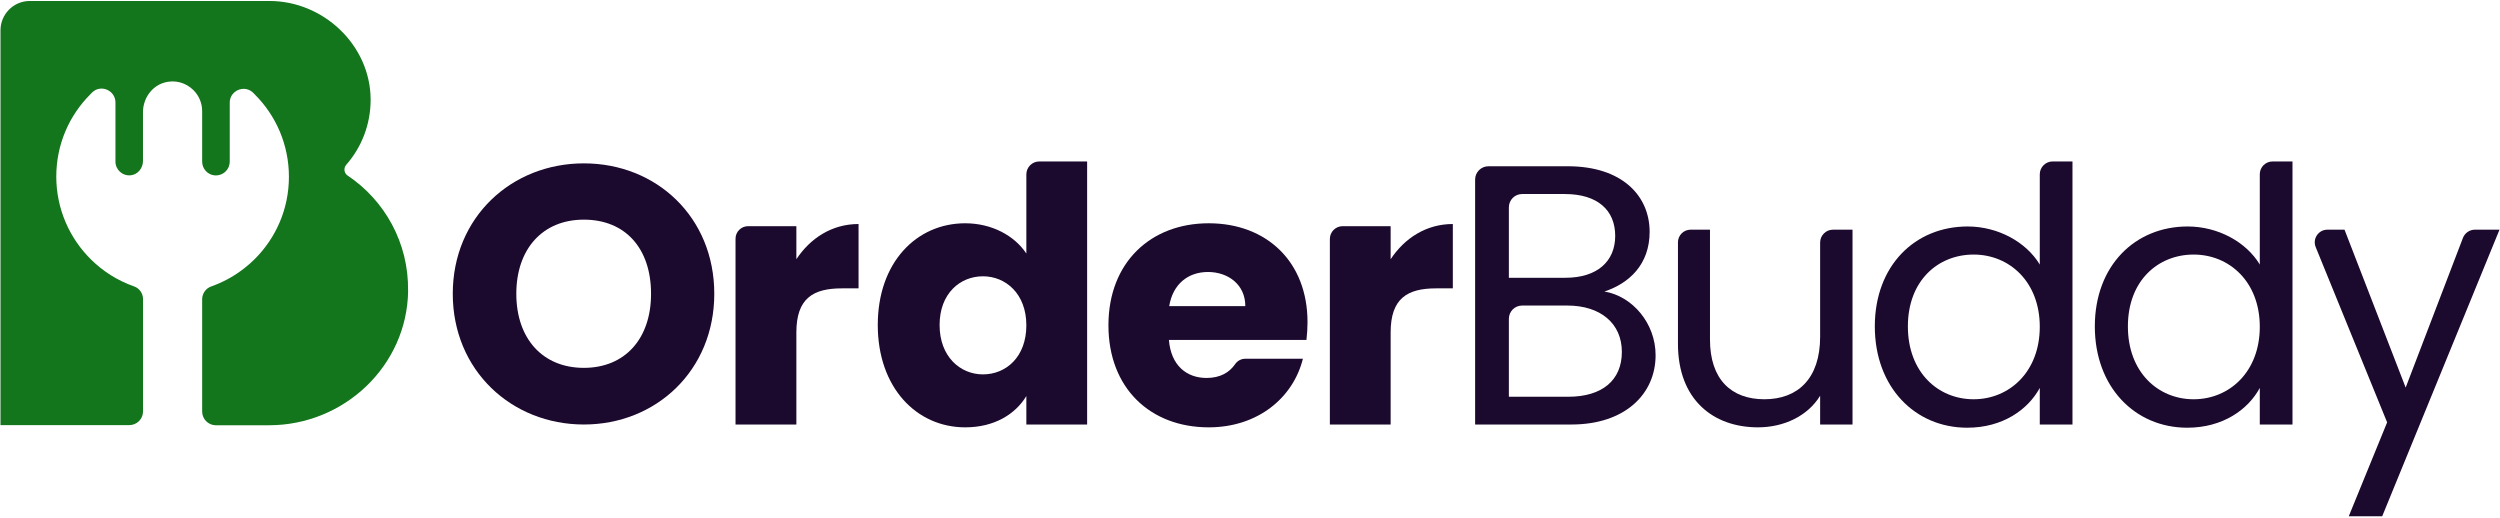
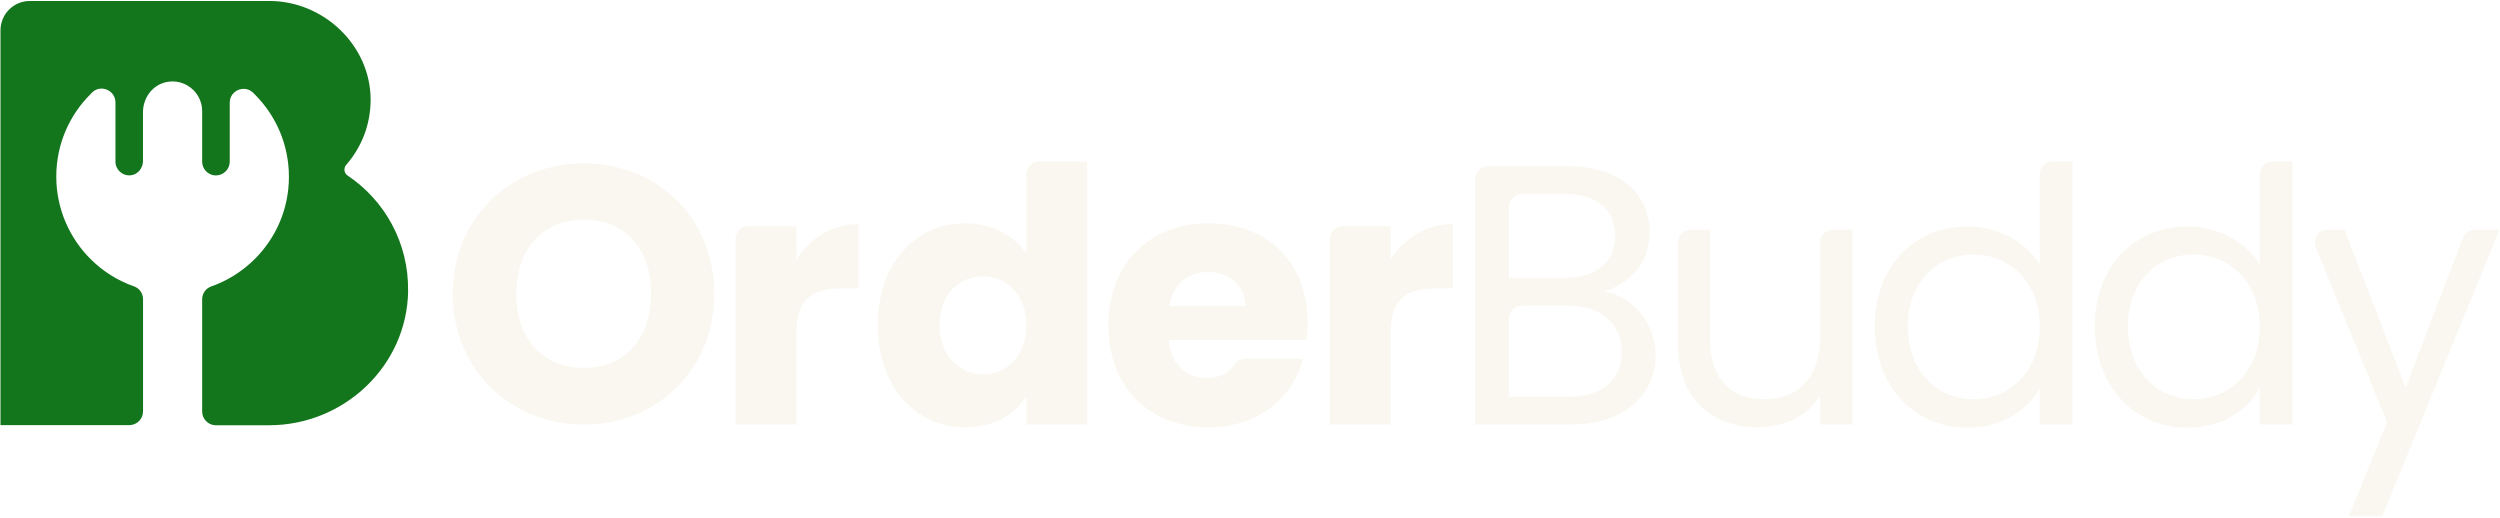
<svg xmlns="http://www.w3.org/2000/svg" viewBox="0 0 406 84">
  <g id="template" />
  <g id="illu" />
  <g id="logo">
    <g>
      <path d="M66.28,47.24c-.17,12.17-10.4,21.82-22.58,21.82h-8.74c-1.18-.05-2.13-1.03-2.13-2.23v-18.22c0-.93,.58-1.78,1.47-2.09,.22-.08,.44-.16,.66-.25,1.73-.68,3.33-1.61,4.77-2.75,.58-.45,1.13-.94,1.65-1.46,3.43-3.42,5.54-8.13,5.54-13.35s-2.11-9.95-5.54-13.37c-.09-.1-.2-.21-.3-.31-.4-.38-.88-.56-1.35-.6-1.21-.09-2.42,.84-2.42,2.24v9.58c0,1.23-1.01,2.24-2.24,2.24h-.11c-1.18-.05-2.13-1.04-2.13-2.24v-8.21c0-1.32-.54-2.53-1.41-3.4-1.19-1.18-2.98-1.77-4.82-1.2-2.05,.63-3.38,2.63-3.38,4.78v7.92c0,1.17-.85,2.23-2.02,2.33-1.34,.12-2.45-.93-2.45-2.23v-9.6c0-1.95-2.35-2.99-3.76-1.65-.07,.07-.14,.13-.2,.2-.04,.04-.08,.08-.11,.12-3.43,3.42-5.54,8.13-5.54,13.37s2.16,10.04,5.65,13.47c1.95,1.93,4.33,3.43,6.98,4.36,.88,.3,1.46,1.15,1.46,2.08v18.22c0,1.23-1,2.23-2.24,2.23H.08V4.93C.08,2.29,2.21,.16,4.84,.16H43.76c8.77,0,16.37,7.17,16.43,15.95,.02,4.08-1.47,7.81-3.96,10.65-.46,.53-.37,1.35,.21,1.74,6.02,4.02,9.95,10.93,9.83,18.74Z" fill="#13751c" />
      <g>
-         <path d="M94.82,26.53c-11.74,0-21.29,8.73-21.29,21.18s9.55,21.23,21.29,21.23,21.18-8.79,21.18-21.23-9.38-21.18-21.18-21.18Zm0,33.21c-6.73,0-10.97-4.78-10.97-12.03s4.24-12.04,10.97-12.04,10.91,4.66,10.91,12.04-4.3,12.03-10.91,12.03Z" fill="#1c092e" />
-         <path d="M129.33,42.1v-5.37h-7.84c-1.12,0-2.04,.91-2.04,2.03v30.18h9.88v-14.95c0-5.54,2.71-7.16,7.39-7.16h2.71v-10.45c-4.33,0-7.85,2.31-10.1,5.72Z" fill="#1c092e" />
-         <path d="M168.78,26.22c-1.16,0-2.1,.94-2.1,2.1v12.85c-1.96-2.94-5.66-4.91-9.93-4.91-7.91,0-14.2,6.35-14.2,16.52s6.29,16.62,14.2,16.62c4.73,0,8.14-2.13,9.93-5.08v4.62h9.87V26.22h-7.77Zm-9.15,34.58c-3.69,0-7.04-2.88-7.04-8.02s3.35-7.91,7.04-7.91,7.05,2.83,7.05,7.96-3.29,7.97-7.05,7.97Z" fill="#1c092e" />
-         <path d="M212.34,52.31c0-9.81-6.64-16.05-16.05-16.05s-16.28,6.35-16.28,16.57,6.81,16.57,16.28,16.57c8.03,0,13.74-4.85,15.3-11.14h-9.35c-.69,0-1.29,.35-1.65,.87-.02,.02-.03,.04-.04,.06-.9,1.27-2.35,2.19-4.61,2.19-3.17,0-5.77-1.96-6.11-6.18h22.34c.11-.98,.17-1.96,.17-2.89Zm-22.46-2.59c.58-3.58,3.06-5.55,6.3-5.55s6.06,2.02,6.06,5.55h-12.36Z" fill="#1c092e" />
-         <path d="M225.84,42.1v-5.37h-7.79c-1.15,0-2.08,.93-2.08,2.08v30.13h9.87v-14.95c0-5.54,2.71-7.16,7.39-7.16h2.71v-10.45c-4.33,0-7.85,2.31-10.1,5.72Z" fill="#1c092e" />
-         <path d="M260.56,47.34c4.03-1.33,7.34-4.4,7.34-9.69,0-5.84-4.45-10.65-13.3-10.65h-12.87c-1.2,0-2.17,.97-2.17,2.16v39.78h15.65c8.66,0,13.66-4.93,13.66-11.25,0-5.18-3.74-9.57-8.31-10.35Zm-15.52-13.67c0-1.19,.96-2.16,2.15-2.16h6.93c5.36,0,8.19,2.65,8.19,6.8s-2.95,6.8-8.07,6.8h-9.2v-11.44Zm9.68,30.76h-9.68v-12.65c0-1.19,.96-2.16,2.15-2.16h7.35c5.36,0,8.85,2.89,8.85,7.53s-3.25,7.28-8.67,7.28Z" fill="#1c092e" />
-         <path d="M297.67,37.3c-1.14,0-2.08,.94-2.08,2.08v15.3c0,6.81-3.63,10.16-9.06,10.16s-8.83-3.29-8.83-9.7v-17.84h-3.15c-1.13,0-2.05,.92-2.05,2.05v16.49c0,9.06,5.72,13.56,12.99,13.56,4.22,0,8.08-1.84,10.1-5.13v4.67h5.26v-31.64h-3.18Z" fill="#1c092e" />
-         <path d="M333.35,26.22c-1.16,0-2.09,.94-2.09,2.09v14.65c-2.2-3.64-6.76-6.18-11.72-6.18-8.55,0-15.07,6.36-15.07,16.23s6.52,16.45,15.01,16.45c5.77,0,9.87-2.94,11.78-6.46v5.94h5.31V26.22h-3.22Zm-12.83,38.62c-5.78,0-10.68-4.38-10.68-11.83s4.9-11.67,10.68-11.67,10.74,4.39,10.74,11.73-4.97,11.77-10.74,11.77Z" fill="#1c092e" />
-         <path d="M369.07,26.22c-1.15,0-2.08,.93-2.08,2.08v14.66c-2.19-3.64-6.75-6.18-11.72-6.18-8.54,0-15.07,6.36-15.07,16.23s6.53,16.45,15.01,16.45c5.78,0,9.88-2.94,11.78-6.46v5.94h5.31V26.22h-3.23Zm-12.82,38.62c-5.77,0-10.68-4.38-10.68-11.83s4.91-11.67,10.68-11.67,10.74,4.39,10.74,11.73-4.96,11.77-10.74,11.77Z" fill="#1c092e" />
-         <path d="M401.92,37.3c-.86,0-1.63,.54-1.94,1.34l-9.3,24.3-9.93-25.64h-2.78c-1.46,0-2.45,1.48-1.9,2.83l11.6,28.46-6.23,15.25h5.43l19.05-46.54h-4Z" fill="#1c092e" />
+         <path d="M94.82,26.53c-11.74,0-21.29,8.73-21.29,21.18s9.55,21.23,21.29,21.23,21.18-8.79,21.18-21.23-9.38-21.18-21.18-21.18Zm0,33.21c-6.73,0-10.97-4.78-10.97-12.03s4.24-12.04,10.97-12.04,10.91,4.66,10.91,12.04-4.3,12.03-10.91,12.03Z" fill="#F9F7F0" />
+         <path d="M129.33,42.1v-5.37h-7.84c-1.12,0-2.04,.91-2.04,2.03v30.18h9.88v-14.95c0-5.54,2.71-7.16,7.39-7.16h2.71v-10.45c-4.33,0-7.85,2.31-10.1,5.72Z" fill="#F9F7F0" />
+         <path d="M168.78,26.22c-1.16,0-2.1,.94-2.1,2.1v12.85c-1.96-2.94-5.66-4.91-9.93-4.91-7.91,0-14.2,6.35-14.2,16.52s6.29,16.62,14.2,16.62c4.73,0,8.14-2.13,9.93-5.08v4.62h9.87V26.22h-7.77Zm-9.15,34.58c-3.69,0-7.04-2.88-7.04-8.02s3.35-7.91,7.04-7.91,7.05,2.83,7.05,7.96-3.29,7.97-7.05,7.97Z" fill="#F9F7F0" />
+         <path d="M212.34,52.31c0-9.81-6.64-16.05-16.05-16.05s-16.28,6.35-16.28,16.57,6.81,16.57,16.28,16.57c8.03,0,13.74-4.85,15.3-11.14h-9.35c-.69,0-1.29,.35-1.65,.87-.02,.02-.03,.04-.04,.06-.9,1.27-2.35,2.19-4.61,2.19-3.17,0-5.77-1.96-6.11-6.18h22.34c.11-.98,.17-1.96,.17-2.89Zm-22.46-2.59c.58-3.58,3.06-5.55,6.3-5.55s6.06,2.02,6.06,5.55h-12.36Z" fill="#F9F7F0" />
+         <path d="M225.84,42.1v-5.37h-7.79c-1.15,0-2.08,.93-2.08,2.08v30.13h9.87v-14.95c0-5.54,2.71-7.16,7.39-7.16h2.71v-10.45c-4.33,0-7.85,2.31-10.1,5.72Z" fill="#F9F7F0" />
+         <path d="M260.56,47.34c4.03-1.33,7.34-4.4,7.34-9.69,0-5.84-4.45-10.65-13.3-10.65h-12.87c-1.2,0-2.17,.97-2.17,2.16v39.78h15.65c8.66,0,13.66-4.93,13.66-11.25,0-5.18-3.74-9.57-8.31-10.35Zm-15.52-13.67c0-1.19,.96-2.16,2.15-2.16h6.93c5.36,0,8.19,2.65,8.19,6.8s-2.95,6.8-8.07,6.8h-9.2v-11.44Zm9.68,30.76h-9.68v-12.65c0-1.19,.96-2.16,2.15-2.16h7.35c5.36,0,8.85,2.89,8.85,7.53s-3.25,7.28-8.67,7.28Z" fill="#F9F7F0" />
+         <path d="M297.67,37.3c-1.14,0-2.08,.94-2.08,2.08v15.3c0,6.81-3.63,10.16-9.06,10.16s-8.83-3.29-8.83-9.7v-17.84h-3.15c-1.13,0-2.05,.92-2.05,2.05v16.49c0,9.06,5.72,13.56,12.99,13.56,4.22,0,8.08-1.84,10.1-5.13v4.67h5.26v-31.64h-3.18Z" fill="#F9F7F0" />
+         <path d="M333.35,26.22c-1.16,0-2.09,.94-2.09,2.09v14.65c-2.2-3.64-6.76-6.18-11.72-6.18-8.55,0-15.07,6.36-15.07,16.23s6.52,16.45,15.01,16.45c5.77,0,9.87-2.94,11.78-6.46v5.94h5.31V26.22h-3.22Zm-12.83,38.62c-5.78,0-10.68-4.38-10.68-11.83s4.9-11.67,10.68-11.67,10.74,4.39,10.74,11.73-4.97,11.77-10.74,11.77Z" fill="#F9F7F0" />
+         <path d="M369.07,26.22c-1.15,0-2.08,.93-2.08,2.08v14.66c-2.19-3.64-6.75-6.18-11.72-6.18-8.54,0-15.07,6.36-15.07,16.23s6.53,16.45,15.01,16.45c5.78,0,9.88-2.94,11.78-6.46v5.94h5.31V26.22h-3.23Zm-12.82,38.62c-5.77,0-10.68-4.38-10.68-11.83s4.91-11.67,10.68-11.67,10.74,4.39,10.74,11.73-4.96,11.77-10.74,11.77Z" fill="#F9F7F0" />
+         <path d="M401.92,37.3c-.86,0-1.63,.54-1.94,1.34l-9.3,24.3-9.93-25.64h-2.78c-1.46,0-2.45,1.48-1.9,2.83l11.6,28.46-6.23,15.25h5.43l19.05-46.54h-4Z" fill="#F9F7F0" />
      </g>
    </g>
  </g>
</svg>
